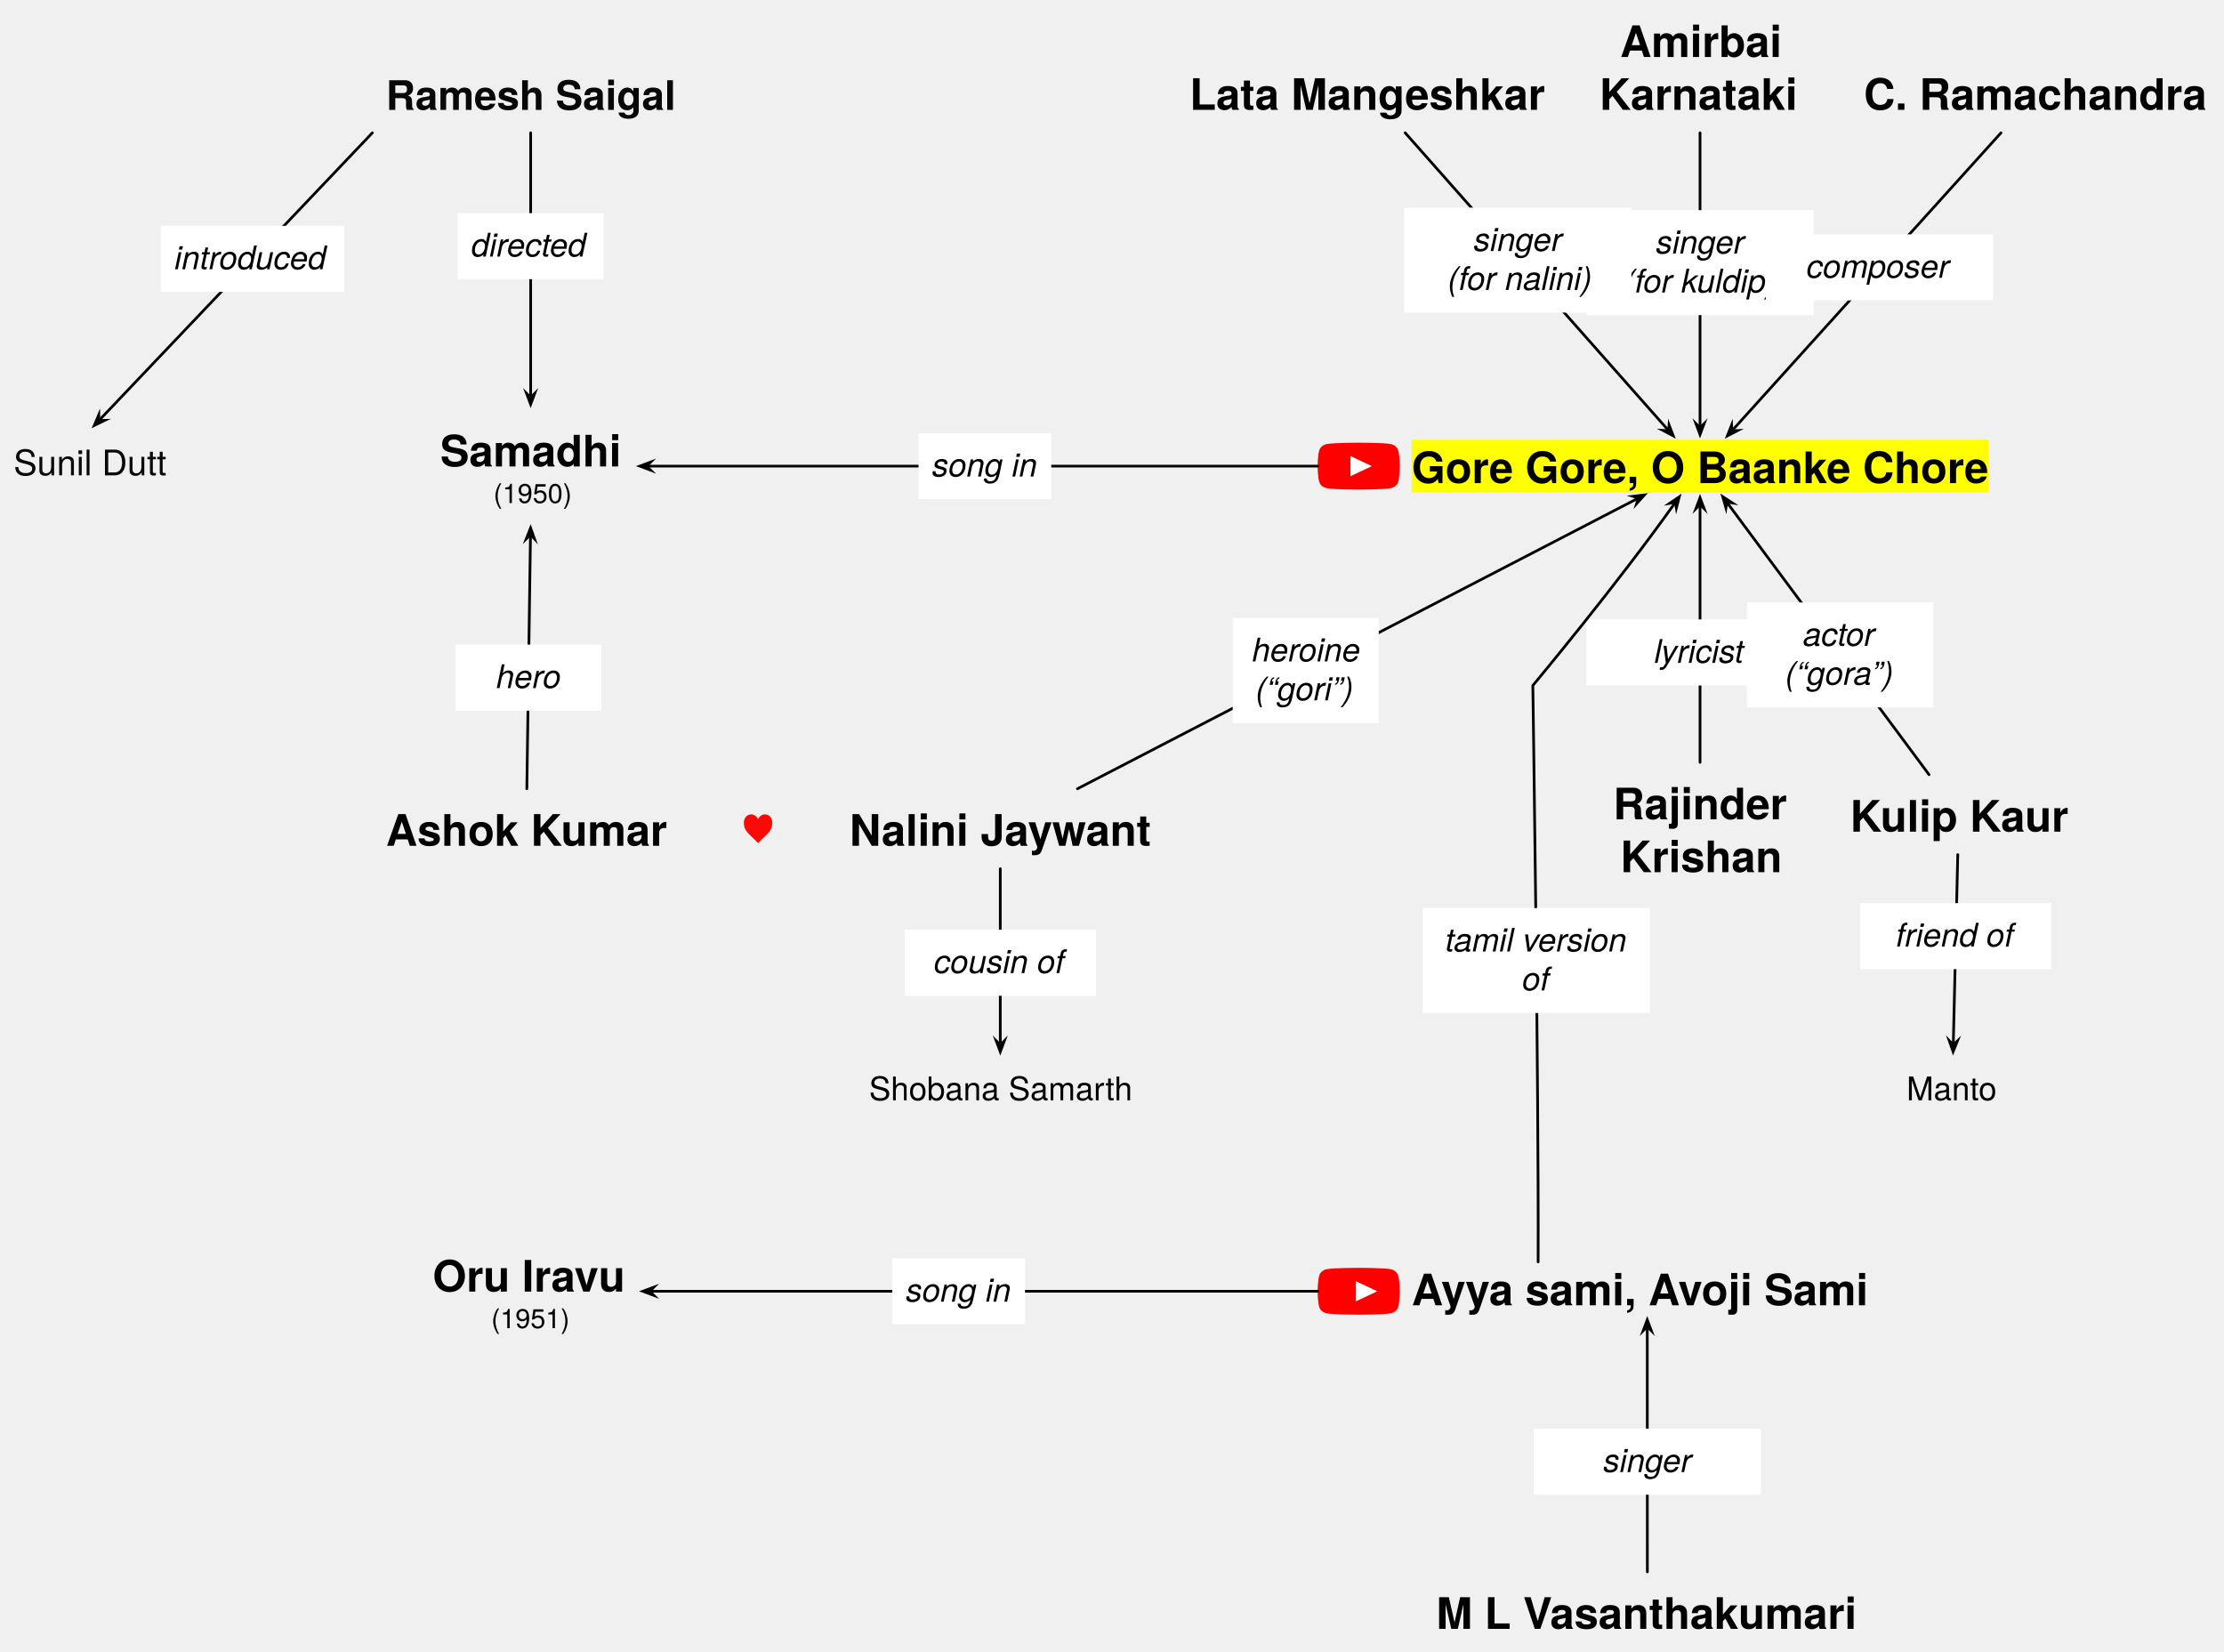
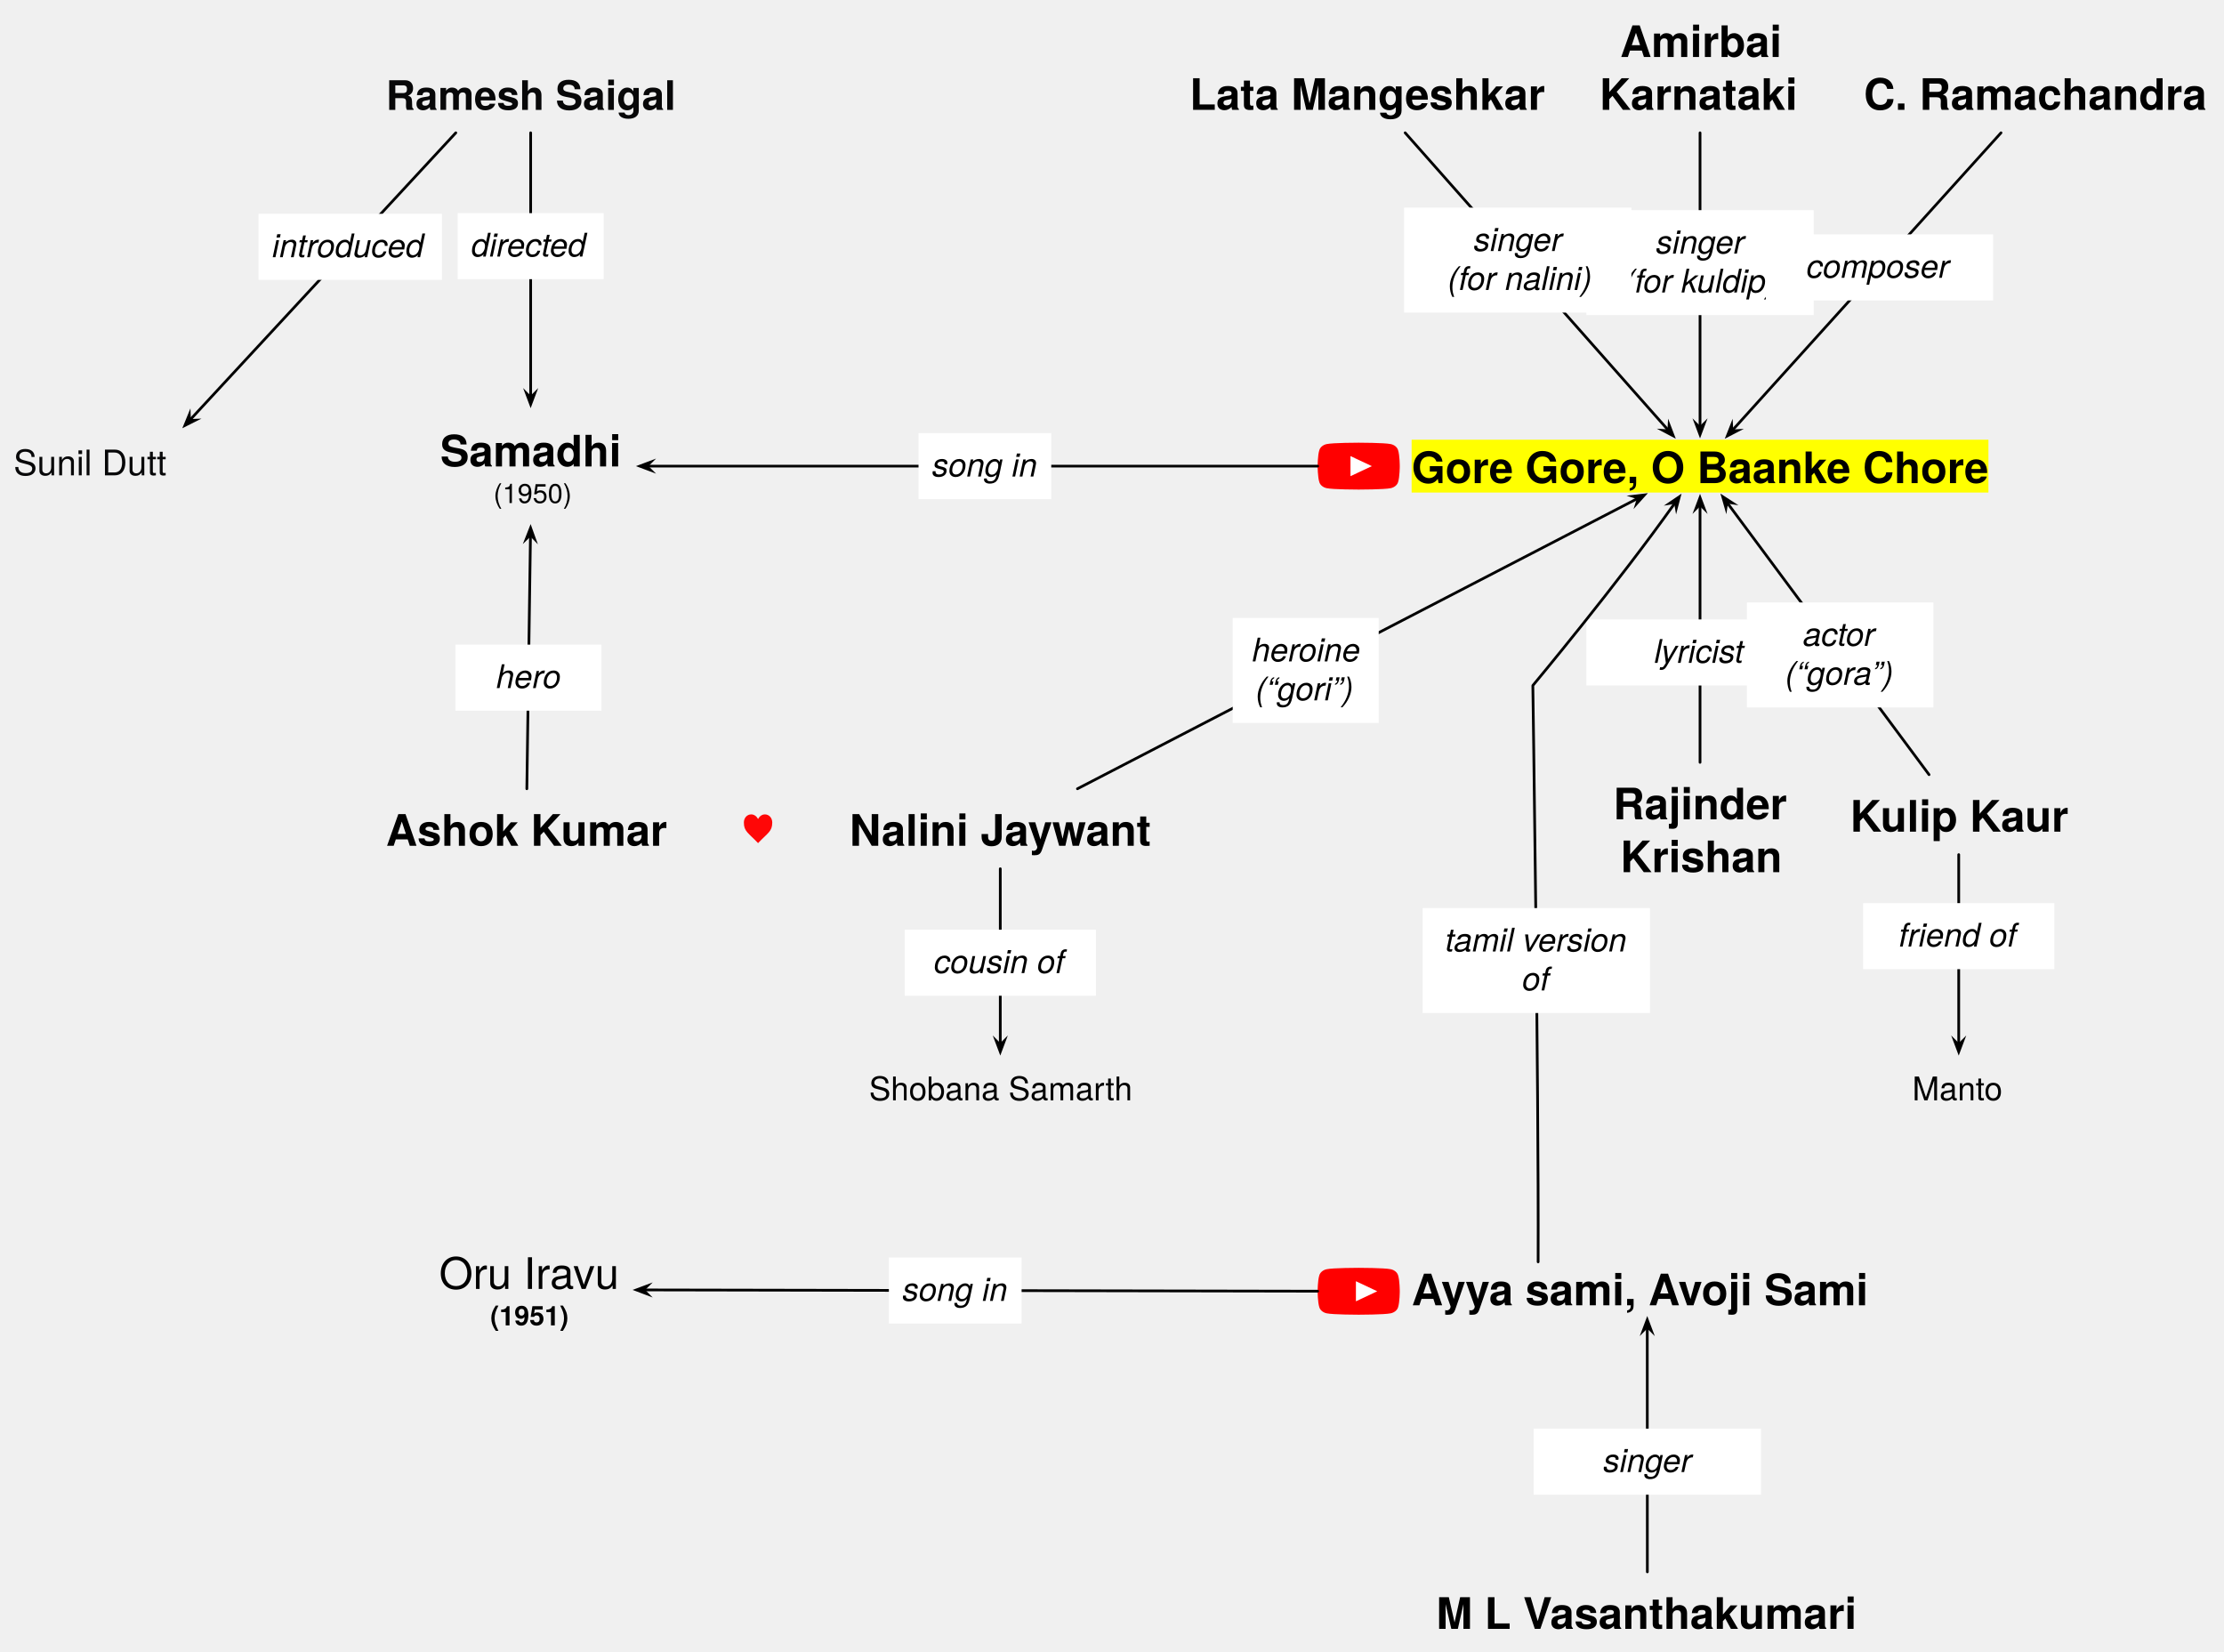
<svg xmlns="http://www.w3.org/2000/svg" xmlns:xlink="http://www.w3.org/1999/xlink" version="1.1" viewBox="109.726 132.244 819.313 608.528" width="819.313" height="608.528">
  <defs>
    <marker orient="auto" overflow="visible" markerUnits="strokeWidth" id="SharpArrow_Marker" stroke-linejoin="miter" stroke-miterlimit="10" viewBox="-3 -3 7 6" markerWidth="7" markerHeight="6" color="black">
      <g>
        <path d="M 2.5 0 L -1.5 -1.5 L 0 0 L 0 0 L -1.5 1.5 Z" fill="currentColor" stroke="currentColor" stroke-width="1" />
      </g>
    </marker>
  </defs>
  <g id="Canvas_1" fill="none" stroke-opacity="1" stroke="none" stroke-dasharray="none" fill-opacity="1">
    <g id="Canvas_1_Layer_1">
      <g id="Graphic_56">
        <a target="_blank" xlink:href="https://en.wikipedia.org/wiki/Barsaat_(1949_film)">
          <text transform="translate(271.8946 288.0904)" fill="black">
            <tspan font-family="Helvetica Neue" font-weight="bold" font-size="16" fill="black" x="0" y="16" xml:space="preserve">Samadhi</tspan>
            <tspan font-family="Helvetica Neue" font-size="10" fill="black" x="19.61" y="29.464" xml:space="preserve">(1950)</tspan>
          </text>
        </a>
      </g>
      <g id="Graphic_55">
        <a target="_blank" xlink:href="https://www.youtube.com/watch?v=WkErlBw-8_k">
          <rect x="629.763" y="294.23" width="212.496" height="19.464" fill="yellow" />
          <text transform="translate(629.7632 294.2304)" fill="black">
            <tspan font-family="Helvetica Neue" font-weight="bold" font-size="16" fill="black" x="0" y="16" xml:space="preserve">Gore Gore, O Baanke Chore</tspan>
          </text>
        </a>
      </g>
      <g id="Group_52">
        <g id="Graphic_54">
          <a target="_blank" xlink:href="https://www.youtube.com/watch?v=cbErQRZZNKY">
            <path d="M 624.76 298.025 C 624.412 296.963 623.388 296.129 622.086 295.844 C 619.728 295.328 610.268 295.328 610.268 295.328 C 610.268 295.328 600.807 295.328 598.449 295.844 C 597.147 296.129 596.123 296.963 595.775 298.025 C 595.142 299.948 595.142 303.962 595.142 303.962 C 595.142 303.962 595.142 307.977 595.775 309.9 C 596.123 310.962 597.147 311.796 598.449 312.081 C 600.807 312.596 610.268 312.596 610.268 312.596 C 610.268 312.596 619.728 312.596 622.086 312.081 C 623.388 311.796 624.412 310.962 624.76 309.9 C 625.393 307.977 625.393 303.962 625.393 303.962 C 625.393 303.962 625.39 299.948 624.76 298.025 Z" fill="red" />
          </a>
        </g>
        <g id="Graphic_53">
          <a target="_blank" xlink:href="https://www.youtube.com/watch?v=cbErQRZZNKY">
            <path d="M 607.24 307.662 L 615.099 303.963 L 607.24 300.263 Z" fill="white" />
          </a>
        </g>
      </g>
      <g id="Graphic_51">
        <a target="_blank" xlink:href="https://en.wikipedia.org/wiki/Ramesh_Saigal">
          <text transform="translate(251.9046 157.7368)" fill="#080809">
            <tspan font-family="Helvetica Neue" font-weight="bold" font-size="15" fill="#080809" x="0" y="15" xml:space="preserve">Ramesh Saigal</tspan>
          </text>
        </a>
      </g>
      <g id="Line_50">
        <line x1="305.215" y1="181.172" x2="305.215" y2="278.69" marker-end="url(#SharpArrow_Marker)" stroke="black" stroke-linecap="round" stroke-linejoin="round" stroke-width="1" />
      </g>
      <g id="Graphic_49">
        <rect x="278.321" y="210.758" width="53.788" height="24.336" fill="white" />
        <text transform="translate(283.3206 215.7579)" fill="black">
          <tspan font-family="Helvetica Neue" font-style="italic" font-size="12" fill="black" x="2309264e-19" y="11" xml:space="preserve">directed</tspan>
        </text>
      </g>
      <g id="Graphic_48">
        <a target="_blank" xlink:href="https://en.wikipedia.org/wiki/Nargis">
          <text transform="translate(251.9046 427.8177)" fill="black">
            <tspan font-family="Helvetica Neue" font-weight="bold" font-size="16" fill="black" x="0" y="16" xml:space="preserve">Ashok Kumar</tspan>
          </text>
        </a>
      </g>
      <g id="Line_47">
        <line x1="303.812" y1="422.818" x2="305.152" y2="329.234" marker-end="url(#SharpArrow_Marker)" stroke="black" stroke-linecap="round" stroke-linejoin="round" stroke-width="1" />
      </g>
      <g id="Graphic_46">
        <rect x="277.504" y="369.719" width="53.788" height="24.336" fill="white" />
        <text transform="translate(282.5037 374.7191)" fill="black">
          <tspan font-family="Helvetica Neue" font-style="italic" font-size="12" fill="black" x="10.002" y="11" xml:space="preserve">hero</tspan>
        </text>
      </g>
      <g id="Graphic_45">
        <a target="_blank" xlink:href="https://en.wikipedia.org/wiki/Rajendra_Krishan">
          <text transform="translate(704.0193 418.0856)" fill="black">
            <tspan font-family="Helvetica Neue" font-weight="bold" font-size="16" fill="black" x="18829382e-20" y="16" xml:space="preserve">Rajinder</tspan>
            <tspan font-family="Helvetica Neue" font-weight="bold" font-size="16" fill="black" x="2.664" y="35.464" xml:space="preserve">Krishan</tspan>
          </text>
        </a>
      </g>
      <g id="Graphic_44">
        <a target="_blank" xlink:href="https://en.wikipedia.org/wiki/Amirbai_Karnataki">
          <text transform="translate(698.9873 137.2436)" fill="black">
            <tspan font-family="Helvetica Neue" font-weight="bold" font-size="16" fill="black" x="7.576" y="16" xml:space="preserve">Amirbai</tspan>
            <tspan font-family="Helvetica Neue" font-weight="bold" font-size="16" fill="black" x="0" y="35.464" xml:space="preserve">Karnataki</tspan>
          </text>
        </a>
      </g>
      <g id="Line_43">
        <line x1="736.011" y1="181.172" x2="736.011" y2="289.83" marker-end="url(#SharpArrow_Marker)" stroke="black" stroke-linecap="round" stroke-linejoin="round" stroke-width="1" />
      </g>
      <g id="Graphic_42">
        <rect x="694.139" y="209.662" width="83.744" height="38.672" fill="white" />
        <text transform="translate(699.1392 214.6618)" fill="black">
          <tspan font-family="Helvetica Neue" font-style="italic" font-size="12" fill="black" x="20.654" y="11" xml:space="preserve">singer</tspan>
          <tspan font-family="Helvetica Neue" font-style="italic" font-size="12" fill="black" x="8.876" y="25.336" xml:space="preserve">(for kuldip)</tspan>
        </text>
      </g>
      <g id="Line_41">
        <line x1="736.011" y1="413.086" x2="736.011" y2="318.094" marker-end="url(#SharpArrow_Marker)" stroke="black" stroke-linecap="round" stroke-linejoin="round" stroke-width="1" />
      </g>
      <g id="Graphic_40">
        <rect x="694.139" y="360.439" width="83.744" height="24.336" fill="white" />
        <text transform="translate(699.1392 365.4388)" fill="black">
          <tspan font-family="Helvetica Neue" font-style="italic" font-size="12" fill="black" x="19.994" y="11" xml:space="preserve">lyricist</tspan>
        </text>
      </g>
      <g id="Graphic_39">
        <a target="_blank" xlink:href="https://en.wikipedia.org/wiki/Lata_Mangeshkar">
          <text transform="translate(547.9763 156.7078)" fill="black">
            <tspan font-family="Helvetica Neue" font-weight="bold" font-size="16" fill="black" x="21316282e-20" y="16" xml:space="preserve">Lata Mangeshkar</tspan>
          </text>
        </a>
      </g>
      <g id="Line_38">
        <line x1="627.385" y1="181.172" x2="724.486" y2="290.935" marker-end="url(#SharpArrow_Marker)" stroke="black" stroke-linecap="round" stroke-linejoin="round" stroke-width="1" />
      </g>
      <g id="Graphic_37">
        <rect x="626.996" y="208.728" width="83.744" height="38.672" fill="white" />
        <text transform="translate(631.9959 213.7279)" fill="black">
          <tspan font-family="Helvetica Neue" font-style="italic" font-size="12" fill="black" x="20.654" y="11" xml:space="preserve">singer</tspan>
          <tspan font-family="Helvetica Neue" font-style="italic" font-size="12" fill="black" x="11.096" y="25.336" xml:space="preserve">(for nalini)</tspan>
        </text>
      </g>
      <g id="Line_22">
        <line x1="595.142" y1="303.962" x2="347.935" y2="303.962" marker-end="url(#SharpArrow_Marker)" stroke="black" stroke-linecap="round" stroke-linejoin="round" stroke-width="1" />
      </g>
      <g id="Graphic_18">
        <rect x="448.109" y="291.794" width="48.892" height="24.336" fill="white" />
        <text transform="translate(453.1094 296.7944)" fill="black">
          <tspan font-family="Helvetica Neue" font-style="italic" font-size="12" fill="black" x="0" y="11" xml:space="preserve">song in</tspan>
        </text>
      </g>
      <g id="Graphic_13">
        <a target="_blank" xlink:href="https://en.wikipedia.org/wiki/C._Ramchandra">
          <text transform="translate(796.3438 156.7078)" fill="black">
            <tspan font-family="Helvetica Neue" font-weight="bold" font-size="16" fill="black" x="0" y="16" xml:space="preserve">C. Ramachandra</tspan>
          </text>
        </a>
      </g>
      <g id="Line_12">
        <line x1="846.889" y1="181.172" x2="747.748" y2="290.965" marker-end="url(#SharpArrow_Marker)" stroke="black" stroke-linecap="round" stroke-linejoin="round" stroke-width="1" />
      </g>
      <g id="Graphic_11">
        <rect x="760.246" y="218.585" width="83.744" height="24.336" fill="white" />
        <text transform="translate(765.2465 223.5846)" fill="black">
          <tspan font-family="Helvetica Neue" font-style="italic" font-size="12" fill="black" x="9.986" y="11" xml:space="preserve">composer</tspan>
        </text>
      </g>
      <g id="Graphic_10">
        <a target="_blank" xlink:href="https://en.wikipedia.org/wiki/Kuldip_Kaur">
          <text transform="translate(791.3286 422.6195)" fill="black">
            <tspan font-family="Helvetica Neue" font-weight="bold" font-size="16" fill="black" x="37658765e-20" y="16" xml:space="preserve">Kulip Kaur</tspan>
          </text>
        </a>
      </g>
      <g id="Graphic_9">
        <a target="_blank" xlink:href="https://en.wikipedia.org/wiki/Nalini_Jaywant">
          <text transform="translate(422.6903 427.8177)" fill="black">
            <tspan font-family="Helvetica Neue" font-weight="bold" font-size="16" fill="black" x="4973799e-20" y="16" xml:space="preserve">Nalini Jaywant</tspan>
          </text>
        </a>
      </g>
      <g id="Line_8">
        <line x1="820.377" y1="417.619" x2="745.858" y2="317.228" marker-end="url(#SharpArrow_Marker)" stroke="black" stroke-linecap="round" stroke-linejoin="round" stroke-width="1" />
      </g>
      <g id="Line_7">
        <line x1="506.655" y1="422.818" x2="713.325" y2="315.719" marker-end="url(#SharpArrow_Marker)" stroke="black" stroke-linecap="round" stroke-linejoin="round" stroke-width="1" />
      </g>
      <g id="Graphic_6">
        <rect x="753.289" y="354.181" width="68.703" height="38.672" fill="white" />
        <text transform="translate(758.2888 359.1808)" fill="black">
          <tspan font-family="Helvetica Neue" font-style="italic" font-size="12" fill="black" x="15.684" y="11" xml:space="preserve">actor</tspan>
          <tspan font-family="Helvetica Neue" font-style="italic" font-size="12" fill="black" x="9.132" y="25.336" xml:space="preserve">(“gora”)</tspan>
        </text>
      </g>
      <g id="Graphic_5">
        <rect x="563.851" y="359.905" width="53.788" height="38.672" fill="white" />
        <text transform="translate(568.851 364.9052)" fill="black">
          <tspan font-family="Helvetica Neue" font-style="italic" font-size="12" fill="black" x="2.112" y="11" xml:space="preserve">heroine</tspan>
          <tspan font-family="Helvetica Neue" font-style="italic" font-size="12" fill="black" x="3.456" y="25.336" xml:space="preserve">(“gori”)</tspan>
        </text>
      </g>
      <g id="Graphic_4">
-         <a target="_blank" xlink:href="https://shankarjaikishan.wordpress.com/2016/05/02/ramesh-shastry-the-lyricist-of-hawa-mein-udta-jaye-in-barsaat/">
-           <text transform="translate(812.0807 526.5875)" fill="black">
-             <tspan font-family="Helvetica Neue" font-size="12" fill="black" x="3943512e-19" y="11" xml:space="preserve">Manto</tspan>
-           </text>
-         </a>
+         <text transform="translate(814.1946 526.5875)" fill="black">
+           <tspan font-family="Helvetica Neue" font-size="12" fill="black" x="3943512e-19" y="11" xml:space="preserve">Manto</tspan>
+         </text>
      </g>
      <g id="Line_3">
-         <line x1="830.964" y1="447.084" x2="829.303" y2="517.189" marker-end="url(#SharpArrow_Marker)" stroke="black" stroke-linecap="round" stroke-linejoin="round" stroke-width="1" />
+         <line x1="831.313" y1="447.084" x2="831.313" y2="517.188" marker-end="url(#SharpArrow_Marker)" stroke="black" stroke-linecap="round" stroke-linejoin="round" stroke-width="1" />
      </g>
      <g id="Graphic_2">
-         <rect x="795.028" y="464.946" width="70.448" height="24.336" fill="white" />
-         <text transform="translate(800.0282 469.9463)" fill="black">
+         <rect x="796.089" y="464.946" width="70.448" height="24.336" fill="white" />
+         <text transform="translate(801.0886 469.9463)" fill="black">
          <tspan font-family="Helvetica Neue" font-style="italic" font-size="12" fill="black" x="8.114" y="11" xml:space="preserve">friend of</tspan>
        </text>
      </g>
      <g id="Graphic_57">
-         <a target="_blank" xlink:href="https://shankarjaikishan.wordpress.com/2016/05/02/ramesh-shastry-the-lyricist-of-hawa-mein-udta-jaye-in-barsaat/">
-           <text transform="translate(429.8783 526.5875)" fill="black">
-             <tspan font-family="Helvetica Neue" font-size="12" fill="black" x="0" y="11" xml:space="preserve">Shobana Samarth</tspan>
-           </text>
-         </a>
+         <text transform="translate(429.8783 526.5875)" fill="black">
+           <tspan font-family="Helvetica Neue" font-size="12" fill="black" x="0" y="11" xml:space="preserve">Shobana Samarth</tspan>
+         </text>
      </g>
      <g id="Line_58">
        <line x1="478.226" y1="452.282" x2="478.226" y2="517.188" marker-end="url(#SharpArrow_Marker)" stroke="black" stroke-linecap="round" stroke-linejoin="round" stroke-width="1" />
      </g>
      <g id="Graphic_59">
        <rect x="443.002" y="474.733" width="70.448" height="24.336" fill="white" />
        <text transform="translate(448.0023 479.7332)" fill="black">
          <tspan font-family="Helvetica Neue" font-style="italic" font-size="12" fill="black" x="5.78" y="11" xml:space="preserve">cousin of</tspan>
        </text>
      </g>
      <g id="Graphic_60">
-         <a target="_blank" xlink:href="https://en.wikipedia.org/wiki/Ramesh_Saigal">
-           <text transform="translate(114.7263 295.3575)" fill="#080809">
-             <tspan font-family="Helvetica Neue" font-size="13" fill="#080809" x="0" y="12" xml:space="preserve">Sunil Dutt</tspan>
-           </text>
-         </a>
+         <text transform="translate(114.7263 295.3575)" fill="#080809">
+           <tspan font-family="Helvetica Neue" font-size="13" fill="#080809" x="0" y="12" xml:space="preserve">Sunil Dutt</tspan>
+         </text>
      </g>
      <g id="Line_61">
-         <line x1="246.905" y1="181.172" x2="146.175" y2="287.168" marker-end="url(#SharpArrow_Marker)" stroke="black" stroke-linecap="round" stroke-linejoin="round" stroke-width="1" />
+         <line x1="277.64" y1="181.172" x2="179.551" y2="287.129" marker-end="url(#SharpArrow_Marker)" stroke="black" stroke-linecap="round" stroke-linejoin="round" stroke-width="1" />
      </g>
      <g id="Graphic_62">
-         <rect x="168.986" y="215.442" width="67.576" height="24.336" fill="white" />
-         <text transform="translate(173.9857 220.4423)" fill="black">
+         <rect x="204.969" y="211.006" width="67.576" height="24.336" fill="white" />
+         <text transform="translate(209.9691 216.006)" fill="black">
          <tspan font-family="Helvetica Neue" font-style="italic" font-size="12" fill="black" x="4654055e-19" y="11" xml:space="preserve">introduced</tspan>
        </text>
      </g>
      <g id="Graphic_64">
        <path d="M 388.993 433.955 C 388.453 432.957 387.551 432.258 386.47 432.258 C 384.938 432.258 383.766 433.556 383.766 435.253 C 383.766 438.548 385.388 439.048 388.993 442.842 C 392.599 439.048 394.221 438.548 394.221 435.253 C 394.221 433.556 393.049 432.258 391.517 432.258 C 390.436 432.258 389.534 432.957 388.993 433.955 Z" fill="#ff0707" />
      </g>
      <g id="Graphic_68">
-         <a target="_blank" xlink:href="https://www.youtube.com/watch?v=WkErlBw-8_k">
+         <a target="_blank" xlink:href="https://www.youtube.com/watch?v=MSuBDKzCBJQ">
          <text transform="translate(629.7632 597.1084)" fill="black">
            <tspan font-family="Helvetica Neue" font-weight="bold" font-size="16" fill="black" x="0" y="16" xml:space="preserve">Ayya sami, Avoji Sami</tspan>
          </text>
        </a>
      </g>
      <g id="Group_65">
        <g id="Graphic_67">
          <a target="_blank" xlink:href="https://www.youtube.com/watch?v=cbErQRZZNKY">
            <path d="M 624.76 602.001 C 624.412 600.939 623.388 600.105 622.086 599.82 C 619.728 599.305 610.268 599.305 610.268 599.305 C 610.268 599.305 600.807 599.305 598.449 599.82 C 597.147 600.105 596.123 600.939 595.775 602.001 C 595.142 603.924 595.142 607.939 595.142 607.939 C 595.142 607.939 595.142 611.953 595.775 613.876 C 596.123 614.938 597.147 615.773 598.449 616.057 C 600.807 616.573 610.268 616.573 610.268 616.573 C 610.268 616.573 619.728 616.573 622.086 616.057 C 623.388 615.773 624.412 614.938 624.76 613.876 C 625.393 611.953 625.393 607.939 625.393 607.939 C 625.393 607.939 625.39 603.924 624.76 602.001 Z" fill="red" />
          </a>
        </g>
        <g id="Graphic_66">
          <a target="_blank" xlink:href="https://www.youtube.com/watch?v=cbErQRZZNKY">
            <path d="M 609.24 611.639 L 617.099 607.939 L 609.24 604.239 Z" fill="white" />
          </a>
        </g>
      </g>
      <g id="Graphic_69">
        <a target="_blank" xlink:href="https://en.wikipedia.org/wiki/M._L._Vasanthakumari">
          <text transform="translate(638.8333 716.3079)" fill="black">
            <tspan font-family="Helvetica Neue" font-weight="bold" font-size="16" fill="black" x="0" y="16" xml:space="preserve">M L Vasanthakumari</tspan>
          </text>
        </a>
      </g>
      <g id="Line_70">
        <line x1="716.604" y1="711.308" x2="716.569" y2="620.973" marker-end="url(#SharpArrow_Marker)" stroke="black" stroke-linecap="round" stroke-linejoin="round" stroke-width="1" />
      </g>
      <g id="Graphic_71">
        <rect x="674.716" y="658.545" width="83.744" height="24.336" fill="white" />
        <text transform="translate(679.7163 663.5447)" fill="black">
          <tspan font-family="Helvetica Neue" font-style="italic" font-size="12" fill="black" x="20.654" y="11" xml:space="preserve">singer</tspan>
        </text>
      </g>
      <g id="Line_72">
        <path d="M 676.368 597.108 C 676.608 530.756 674.417 384.775 674.417 384.775 C 674.417 384.775 705.452 347.618 726.934 317.294" marker-end="url(#SharpArrow_Marker)" stroke="black" stroke-linecap="round" stroke-linejoin="round" stroke-width="1" />
      </g>
      <g id="Graphic_73">
        <rect x="633.833" y="466.766" width="83.744" height="38.672" fill="white" />
        <text transform="translate(638.8333 471.7663)" fill="black">
          <tspan font-family="Helvetica Neue" font-style="italic" font-size="12" fill="black" x="3.32" y="11" xml:space="preserve">tamil version </tspan>
          <tspan font-family="Helvetica Neue" font-style="italic" font-size="12" fill="black" x="31.652" y="25.336" xml:space="preserve">of</tspan>
        </text>
      </g>
      <g id="Graphic_74">
-         <a target="_blank" xlink:href="https://en.wikipedia.org/wiki/Barsaat_(1949_film)">
-           <text transform="translate(269.1257 592.0665)" fill="black">
-             <tspan font-family="Helvetica Neue" font-weight="bold" font-size="16" fill="black" x="8455459e-19" y="16" xml:space="preserve">Oru Iravu</tspan>
-             <tspan font-family="Helvetica Neue" font-size="10" fill="black" x="21.562" y="29.464" xml:space="preserve">(1951)</tspan>
-           </text>
-         </a>
+         <text transform="translate(271.5017 592.0665)" fill="black">
+           <tspan font-family="Helvetica Neue" font-size="16" fill="black" x="6394885e-19" y="15" xml:space="preserve">Oru Iravu</tspan>
+           <tspan font-family="Helvetica Neue" font-weight="bold" font-size="10" fill="black" x="18.816" y="28.448" xml:space="preserve">(1951)</tspan>
+         </text>
      </g>
      <g id="Line_78">
-         <line x1="595.142" y1="607.939" x2="349.07" y2="607.939" marker-end="url(#SharpArrow_Marker)" stroke="black" stroke-linecap="round" stroke-linejoin="round" stroke-width="1" />
+         <line x1="595.142" y1="607.91" x2="346.694" y2="607.444" marker-end="url(#SharpArrow_Marker)" stroke="black" stroke-linecap="round" stroke-linejoin="round" stroke-width="1" />
      </g>
      <g id="Graphic_79">
-         <rect x="438.442" y="595.771" width="48.892" height="24.336" fill="white" />
-         <text transform="translate(443.4421 600.7706)" fill="black">
+         <rect x="437.188" y="595.492" width="48.892" height="24.336" fill="white" />
+         <text transform="translate(442.1876 600.4916)" fill="black">
          <tspan font-family="Helvetica Neue" font-style="italic" font-size="12" fill="black" x="0" y="11" xml:space="preserve">song in</tspan>
        </text>
      </g>
    </g>
  </g>
</svg>
